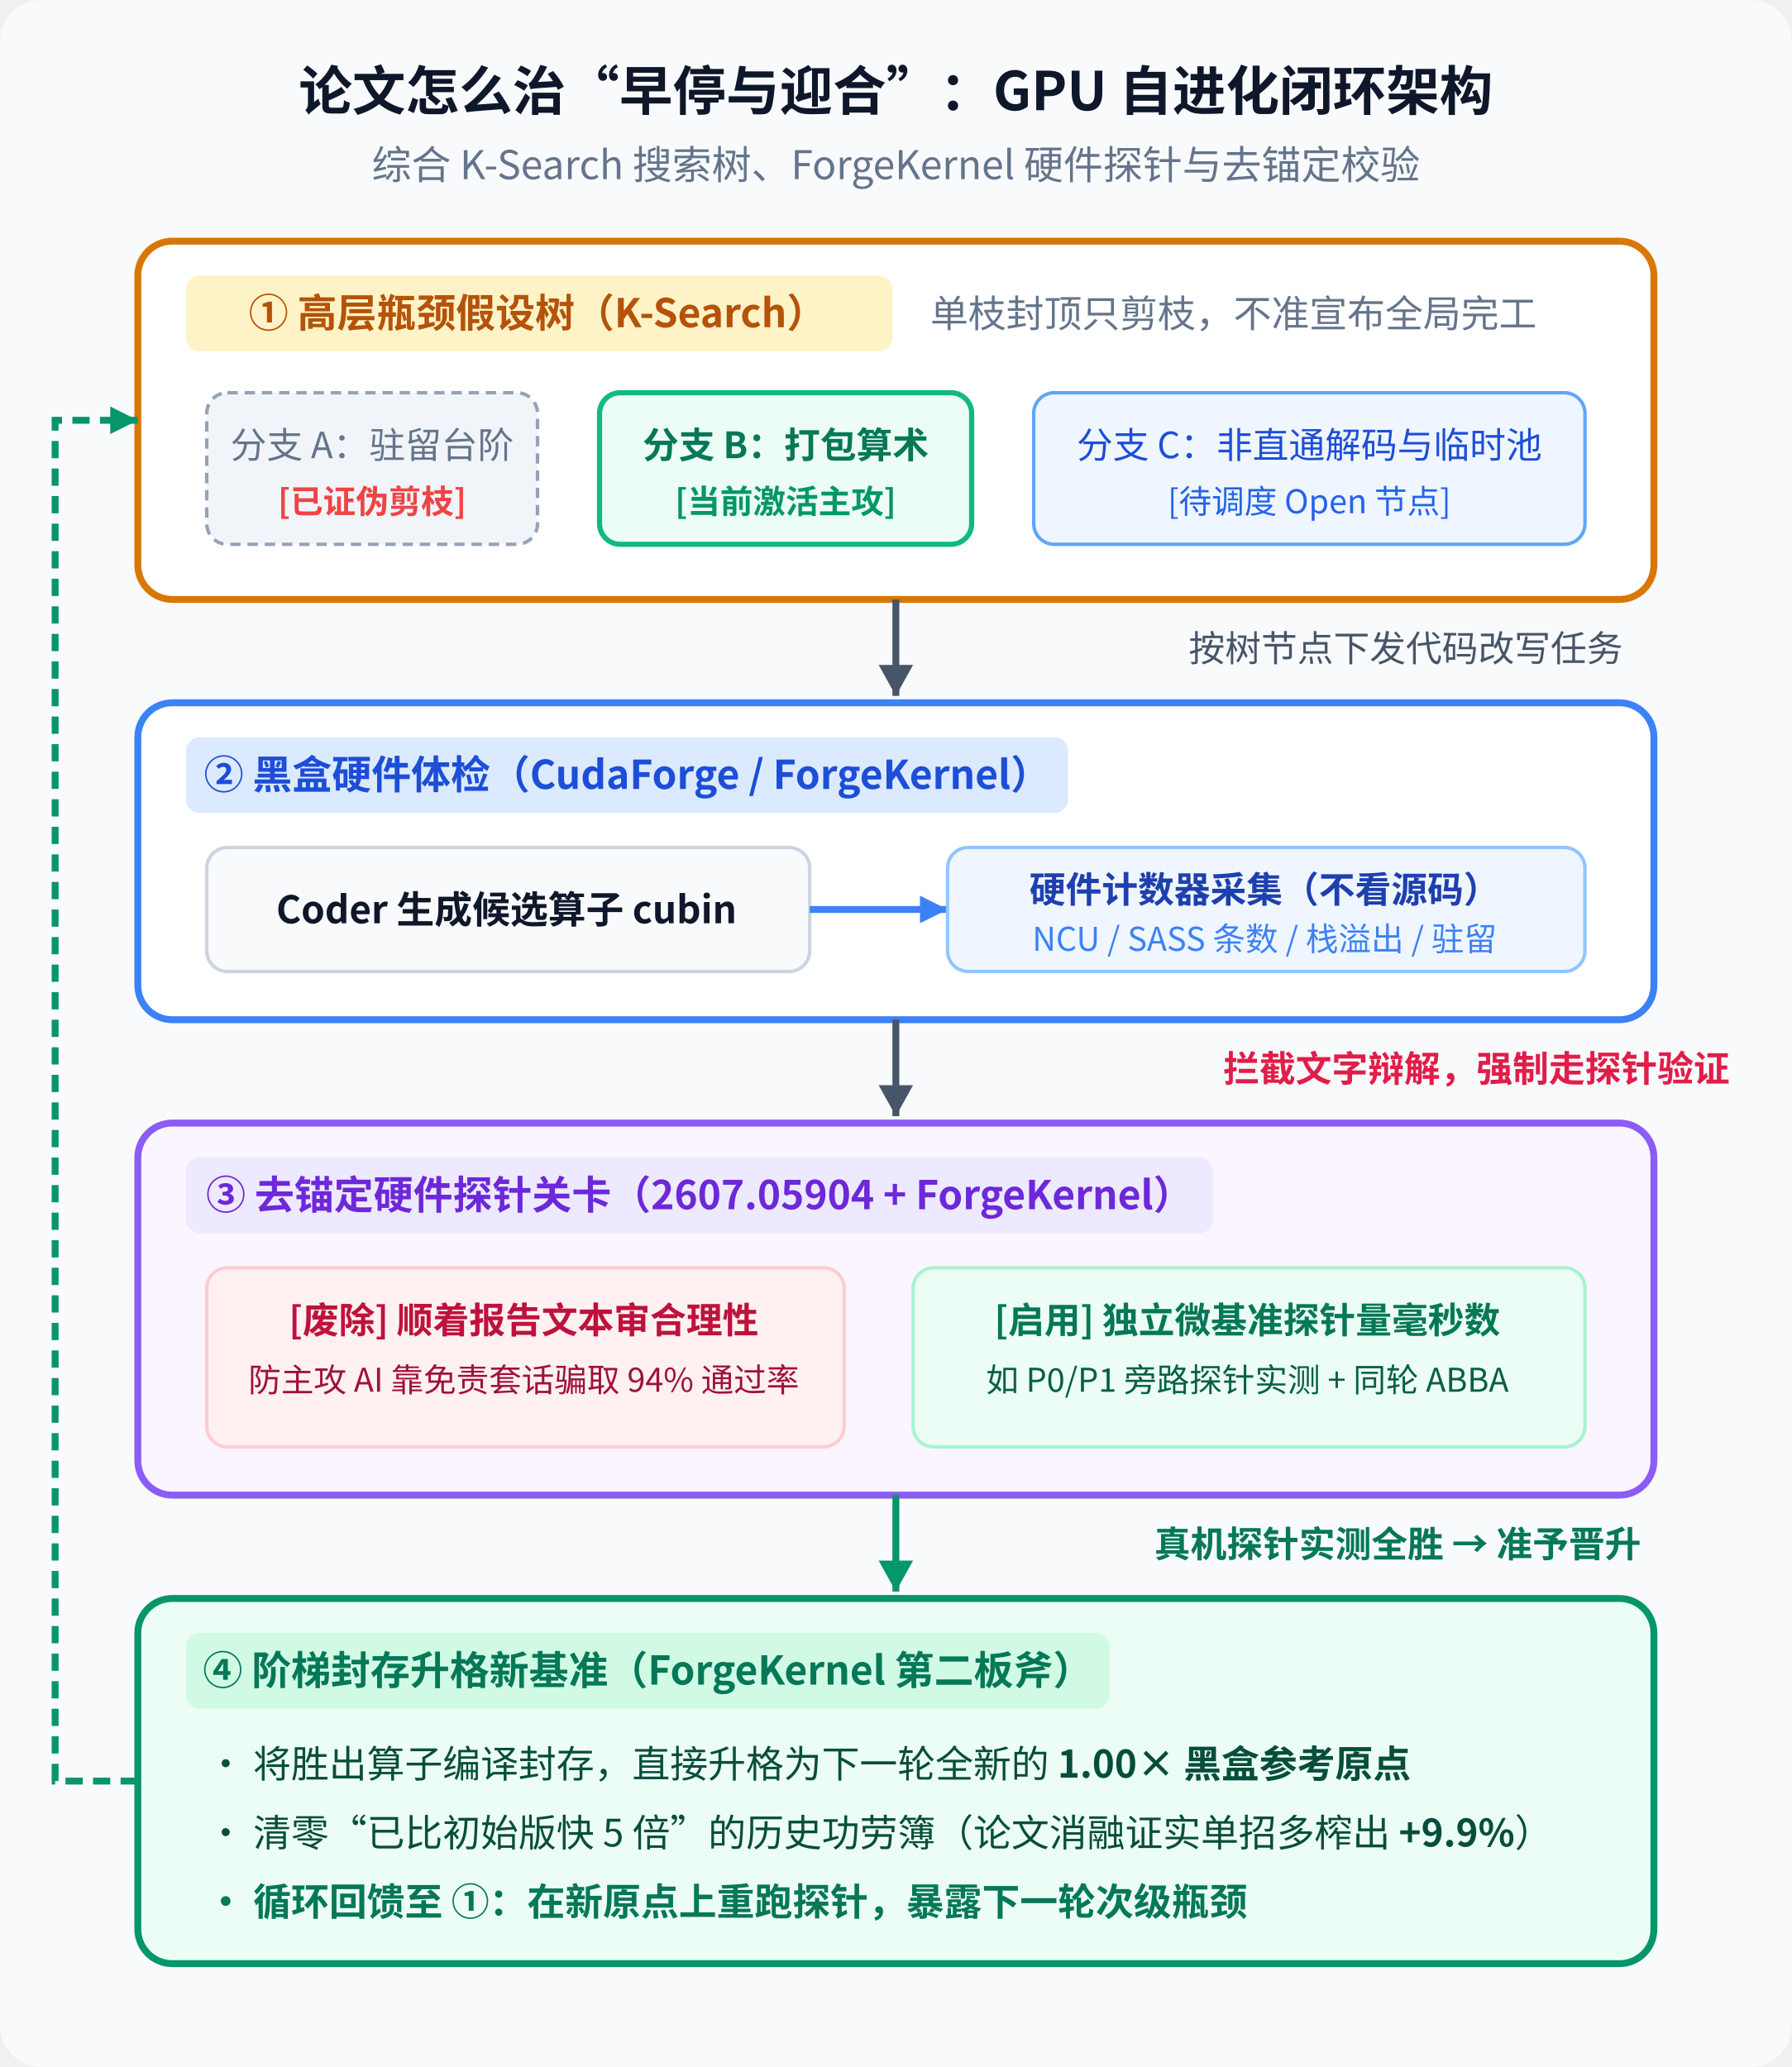
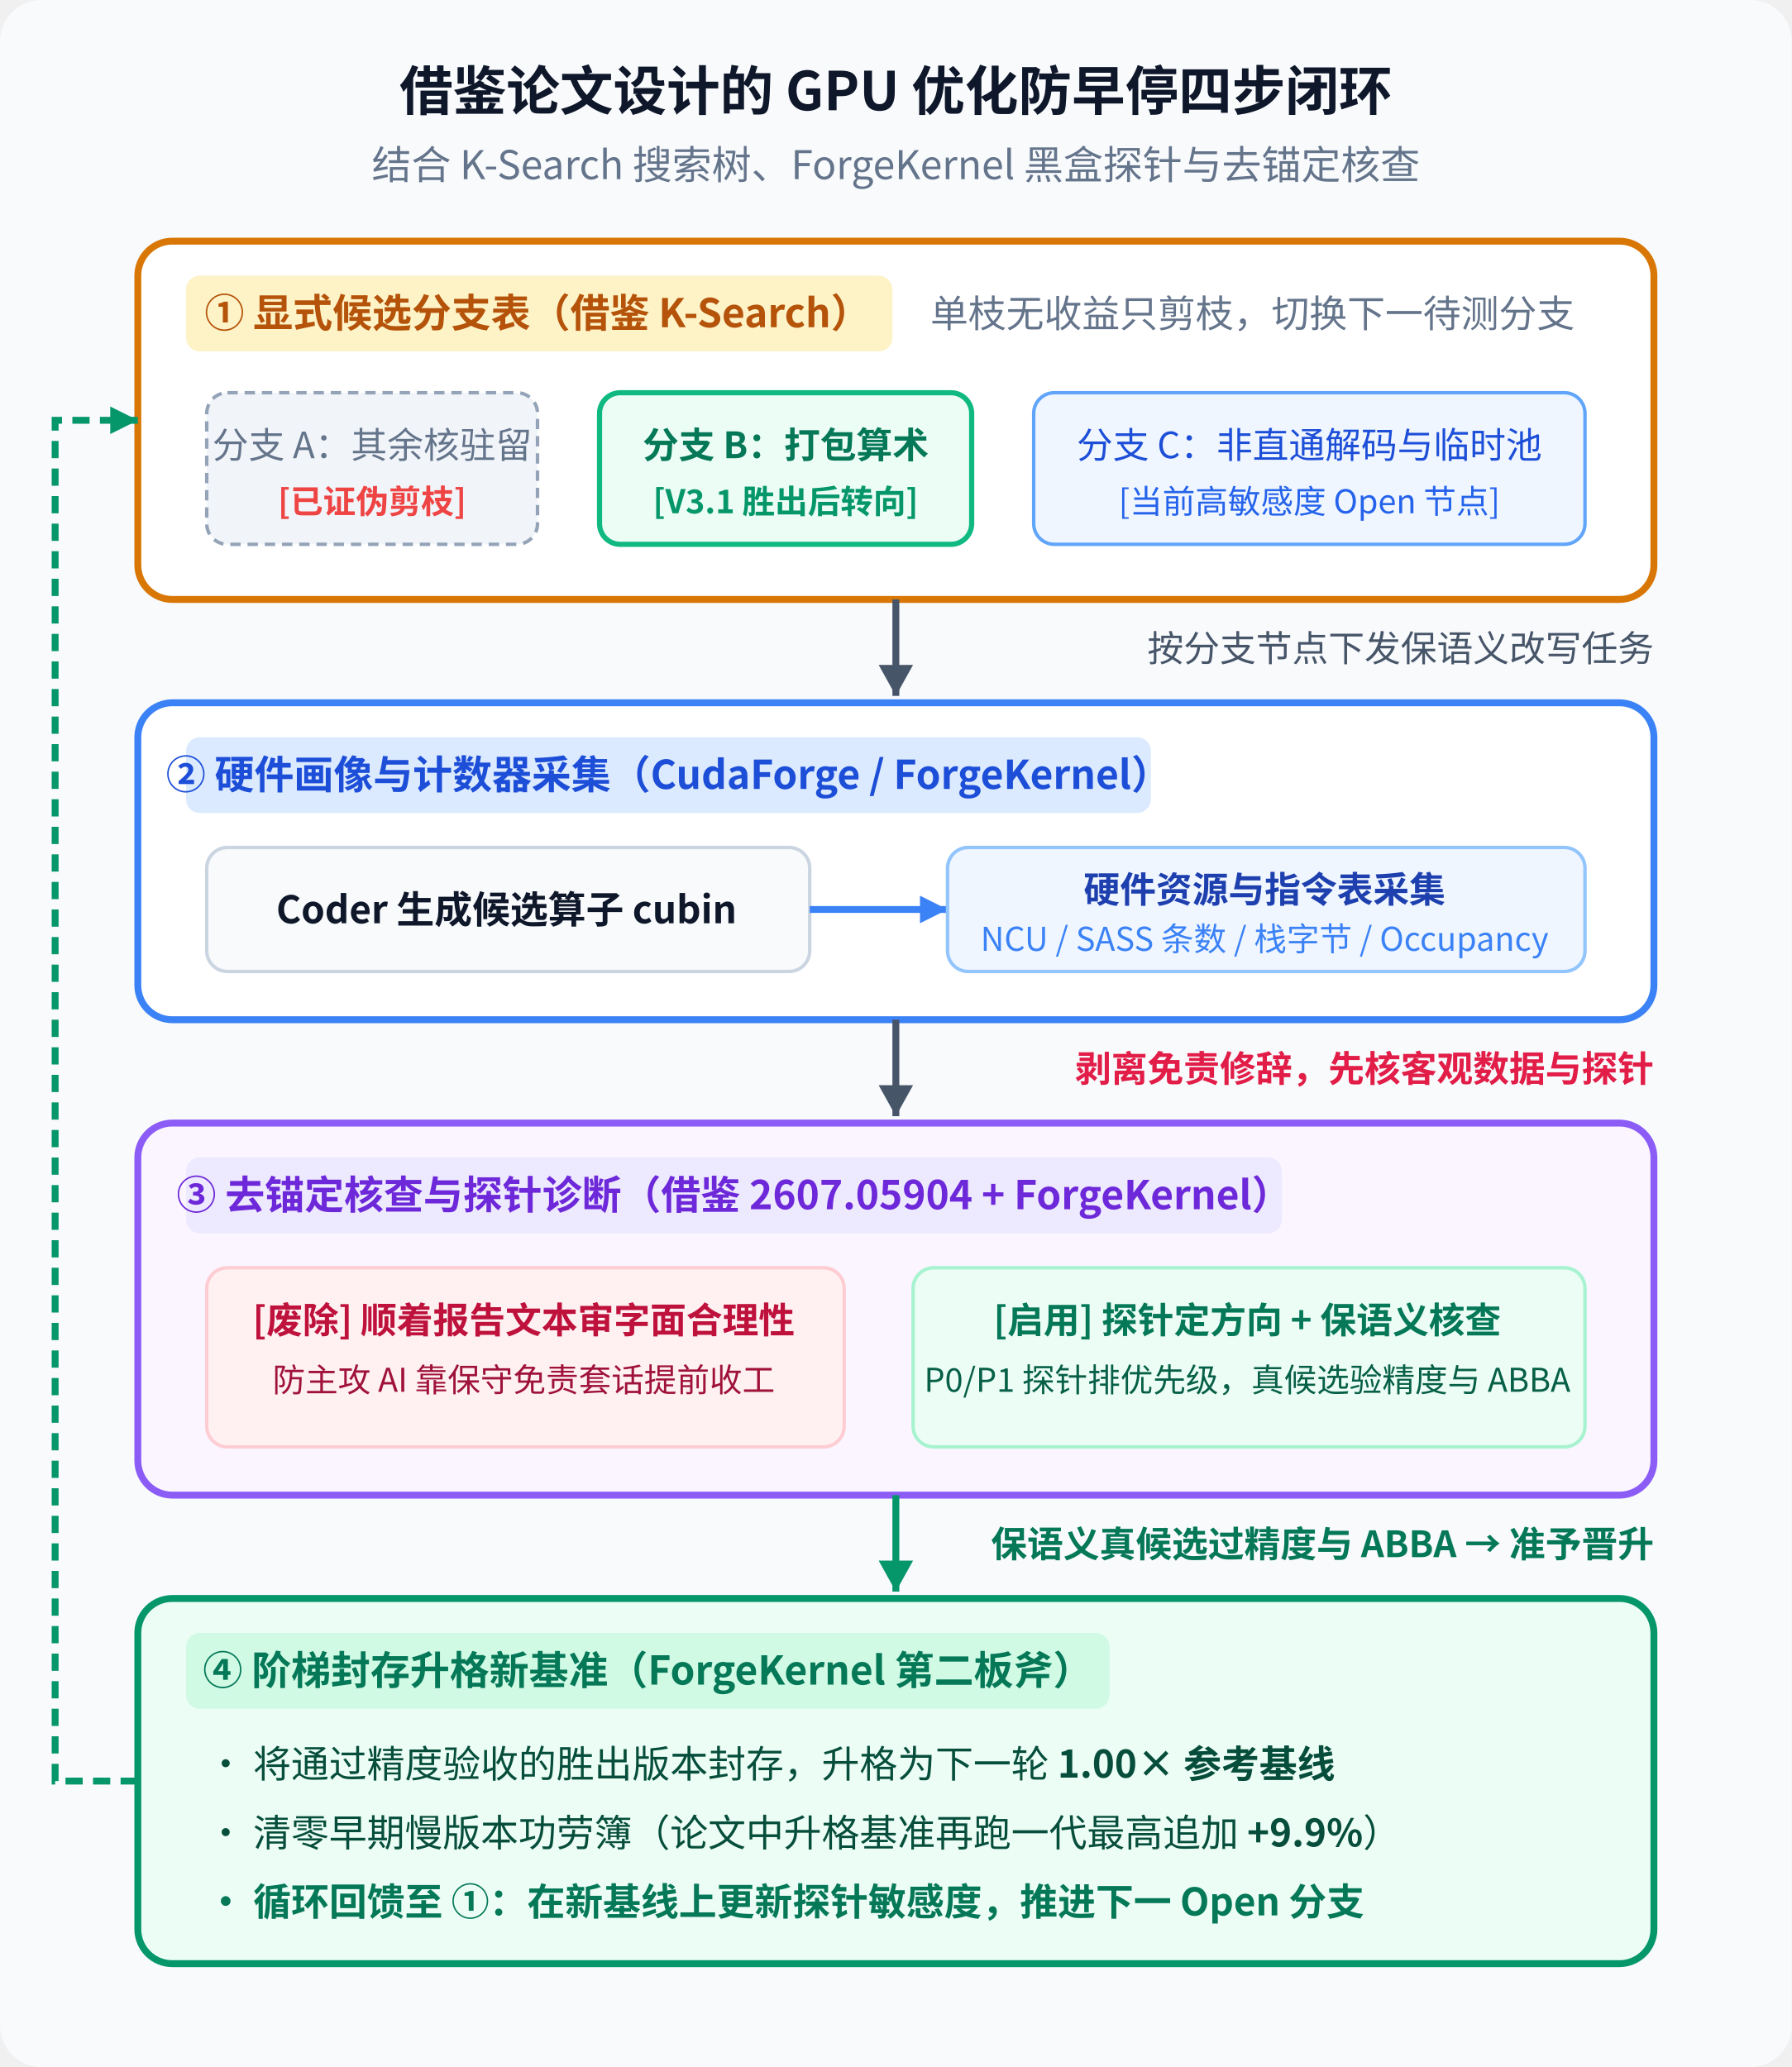
<svg xmlns="http://www.w3.org/2000/svg" viewBox="0 0 520 600" width="100%" height="100%" font-family="'WenQuanYi Micro Hei', 'Noto Sans CJK SC', 'Microsoft YaHei', sans-serif">
  <rect width="520" height="600" fill="#f8fafc" rx="12" />
-   <text x="260" y="32" font-size="15.5" font-weight="bold" fill="#0f172a" text-anchor="middle">论文怎么治“早停与迎合”：GPU 自进化闭环架构</text>
-   <text x="260" y="52" font-size="11.5" fill="#64748b" text-anchor="middle">综合 K-Search 搜索树、ForgeKernel 硬件探针与去锚定校验</text>
+   <text x="260" y="32" font-size="15.5" font-weight="bold" fill="#0f172a" text-anchor="middle">借鉴论文设计的 GPU 优化防早停四步闭环</text>
+   <text x="260" y="52" font-size="11.5" fill="#64748b" text-anchor="middle">结合 K-Search 搜索树、ForgeKernel 黑盒探针与去锚定核查</text>
  <rect x="40" y="70" width="440" height="104" rx="10" fill="#ffffff" stroke="#d97706" stroke-width="2" />
  <rect x="54" y="80" width="205" height="22" rx="4" fill="#fef3c7" />
-   <text x="156" y="95" font-size="11.5" font-weight="bold" fill="#b45309" text-anchor="middle">① 高层瓶颈假设树（K-Search）</text>
-   <text x="270" y="95" font-size="11" fill="#64748b">单枝封顶只剪枝，不准宣布全局完工</text>
+   <text x="156" y="95" font-size="11.5" font-weight="bold" fill="#b45309" text-anchor="middle">① 显式候选分支表（借鉴 K-Search）</text>
+   <text x="270" y="95" font-size="11" fill="#64748b">单枝无收益只剪枝，切换下一待测分支</text>
  <rect x="60" y="114" width="96" height="44" rx="6" fill="#f1f5f9" stroke="#94a3b8" stroke-dasharray="3 2" />
-   <text x="108" y="133" font-size="10.5" fill="#64748b" text-anchor="middle">分支 A：驻留台阶</text>
+   <text x="108" y="133" font-size="10.5" fill="#64748b" text-anchor="middle">分支 A：其余核驻留</text>
  <text x="108" y="149" font-size="9.5" fill="#ef4444" font-weight="bold" text-anchor="middle">[已证伪剪枝]</text>
  <rect x="174" y="114" width="108" height="44" rx="6" fill="#ecfdf5" stroke="#10b981" stroke-width="1.5" />
  <text x="228" y="133" font-size="10.5" fill="#047857" font-weight="bold" text-anchor="middle">分支 B：打包算术</text>
-   <text x="228" y="149" font-size="9.5" fill="#059669" font-weight="bold" text-anchor="middle">[当前激活主攻]</text>
+   <text x="228" y="149" font-size="9.5" fill="#059669" font-weight="bold" text-anchor="middle">[V3.1 胜出后转向]</text>
  <rect x="300" y="114" width="160" height="44" rx="6" fill="#eff6ff" stroke="#60a5fa" />
  <text x="380" y="133" font-size="10.5" fill="#1d4ed8" text-anchor="middle">分支 C：非直通解码与临时池</text>
-   <text x="380" y="149" font-size="9.5" fill="#2563eb" text-anchor="middle">[待调度 Open 节点]</text>
+   <text x="380" y="149" font-size="9.5" fill="#2563eb" text-anchor="middle">[当前高敏感度 Open 节点]</text>
  <path d="M260 174 L260 202" stroke="#475569" stroke-width="2" />
  <polygon points="260,202 255,193 265,193" fill="#475569" />
-   <text x="345" y="192" font-size="10.5" fill="#475569">按树节点下发代码改写任务</text>
+   <text x="480" y="192" font-size="10.5" fill="#475569" text-anchor="end">按分支节点下发保语义改写任务</text>
  <rect x="40" y="204" width="440" height="92" rx="10" fill="#ffffff" stroke="#3b82f6" stroke-width="2" />
-   <rect x="54" y="214" width="256" height="22" rx="4" fill="#dbeafe" />
-   <text x="182" y="229" font-size="11.5" font-weight="bold" fill="#1d4ed8" text-anchor="middle">② 黑盒硬件体检（CudaForge / ForgeKernel）</text>
+   <rect x="54" y="214" width="280" height="22" rx="4" fill="#dbeafe" />
+   <text x="194" y="229" font-size="11.5" font-weight="bold" fill="#1d4ed8" text-anchor="middle">② 硬件画像与计数器采集（CudaForge / ForgeKernel）</text>
  <rect x="60" y="246" width="175" height="36" rx="6" fill="#f8fafc" stroke="#cbd5e1" />
  <text x="147" y="268" font-size="11" fill="#0f172a" font-weight="bold" text-anchor="middle">Coder 生成候选算子 cubin</text>
  <path d="M235 264 L275 264" stroke="#3b82f6" stroke-width="2" />
  <polygon points="275,264 267,260 267,268" fill="#3b82f6" />
  <rect x="275" y="246" width="185" height="36" rx="6" fill="#eff6ff" stroke="#93c5fd" />
-   <text x="367" y="262" font-size="10.5" fill="#1e40af" font-weight="bold" text-anchor="middle">硬件计数器采集（不看源码）</text>
-   <text x="367" y="276" font-size="9.5" fill="#3b82f6" text-anchor="middle">NCU / SASS 条数 / 栈溢出 / 驻留</text>
+   <text x="367" y="262" font-size="10.5" fill="#1e40af" font-weight="bold" text-anchor="middle">硬件资源与指令表采集</text>
+   <text x="367" y="276" font-size="9.5" fill="#3b82f6" text-anchor="middle">NCU / SASS 条数 / 栈字节 / Occupancy</text>
  <path d="M260 296 L260 324" stroke="#475569" stroke-width="2" />
  <polygon points="260,324 255,315 265,315" fill="#475569" />
-   <text x="355" y="314" font-size="10.5" fill="#e11d48" font-weight="bold">拦截文字辩解，强制走探针验证</text>
+   <text x="480" y="314" font-size="10.5" fill="#e11d48" font-weight="bold" text-anchor="end">剥离免责修辞，先核客观数据与探针</text>
  <rect x="40" y="326" width="440" height="108" rx="10" fill="#faf5ff" stroke="#8b5cf6" stroke-width="2" />
-   <rect x="54" y="336" width="298" height="22" rx="4" fill="#ede9fe" />
-   <text x="203" y="351" font-size="11.5" font-weight="bold" fill="#6d28d9" text-anchor="middle">③ 去锚定硬件探针关卡（2607.05904 + ForgeKernel）</text>
+   <rect x="54" y="336" width="318" height="22" rx="4" fill="#ede9fe" />
+   <text x="213" y="351" font-size="11.5" font-weight="bold" fill="#6d28d9" text-anchor="middle">③ 去锚定核查与探针诊断（借鉴 2607.05904 + ForgeKernel）</text>
  <rect x="60" y="368" width="185" height="52" rx="6" fill="#fff1f2" stroke="#fecdd3" />
-   <text x="152" y="387" font-size="10.5" fill="#be123c" font-weight="bold" text-anchor="middle">[废除] 顺着报告文本审合理性</text>
-   <text x="152" y="404" font-size="9.5" fill="#9f1239" text-anchor="middle">防主攻 AI 靠免责套话骗取 94% 通过率</text>
+   <text x="152" y="387" font-size="10.5" fill="#be123c" font-weight="bold" text-anchor="middle">[废除] 顺着报告文本审字面合理性</text>
+   <text x="152" y="404" font-size="9.5" fill="#9f1239" text-anchor="middle">防主攻 AI 靠保守免责套话提前收工</text>
  <rect x="265" y="368" width="195" height="52" rx="6" fill="#ecfdf5" stroke="#a7f3d0" />
-   <text x="362" y="387" font-size="10.5" fill="#047857" font-weight="bold" text-anchor="middle">[启用] 独立微基准探针量毫秒数</text>
-   <text x="362" y="404" font-size="9.5" fill="#065f46" text-anchor="middle">如 P0/P1 旁路探针实测 + 同轮 ABBA</text>
+   <text x="362" y="387" font-size="10.5" fill="#047857" font-weight="bold" text-anchor="middle">[启用] 探针定方向 + 保语义核查</text>
+   <text x="362" y="404" font-size="9.5" fill="#065f46" text-anchor="middle">P0/P1 探针排优先级，真候选验精度与 ABBA</text>
  <path d="M260 434 L260 462" stroke="#059669" stroke-width="2" />
  <polygon points="260,462 255,453 265,453" fill="#059669" />
-   <text x="335" y="452" font-size="10.5" fill="#047857" font-weight="bold">真机探针实测全胜 → 准予晋升</text>
+   <text x="480" y="452" font-size="10.5" fill="#047857" font-weight="bold" text-anchor="end">保语义真候选过精度与 ABBA → 准予晋升</text>
  <rect x="40" y="464" width="440" height="106" rx="10" fill="#ecfdf5" stroke="#059669" stroke-width="2" />
  <rect x="54" y="474" width="268" height="22" rx="4" fill="#d1fae5" />
  <text x="188" y="489" font-size="11.5" font-weight="bold" fill="#047857" text-anchor="middle">④ 阶梯封存升格新基准（ForgeKernel 第二板斧）</text>
-   <text x="60" y="516" font-size="11" fill="#064e3b">• 将胜出算子编译封存，直接升格为下一轮全新的 <tspan font-weight="bold">1.00× 黑盒参考原点</tspan>
+   <text x="60" y="516" font-size="11" fill="#064e3b">• 将通过精度验收的胜出版本封存，升格为下一轮 <tspan font-weight="bold">1.00× 参考基线</tspan>
  </text>
-   <text x="60" y="536" font-size="11" fill="#064e3b">• 清零“已比初始版快 5 倍”的历史功劳簿（论文消融证实单招多榨出 <tspan font-weight="bold">+9.9%</tspan>）</text>
-   <text x="60" y="556" font-size="11" fill="#047857" font-weight="bold">• 循环回馈至 ①：在新原点上重跑探针，暴露下一轮次级瓶颈</text>
+   <text x="60" y="536" font-size="11" fill="#064e3b">• 清零早期慢版本功劳簿（论文中升格基准再跑一代最高追加 <tspan font-weight="bold">+9.9%</tspan>）</text>
+   <text x="60" y="556" font-size="11" fill="#047857" font-weight="bold">• 循环回馈至 ①：在新基线上更新探针敏感度，推进下一 Open 分支</text>
  <path d="M40 517 L16 517 L16 122 L40 122" stroke="#059669" stroke-width="2" stroke-dasharray="5 3" fill="none" />
  <polygon points="40,122 32,118 32,126" fill="#059669" />
</svg>
